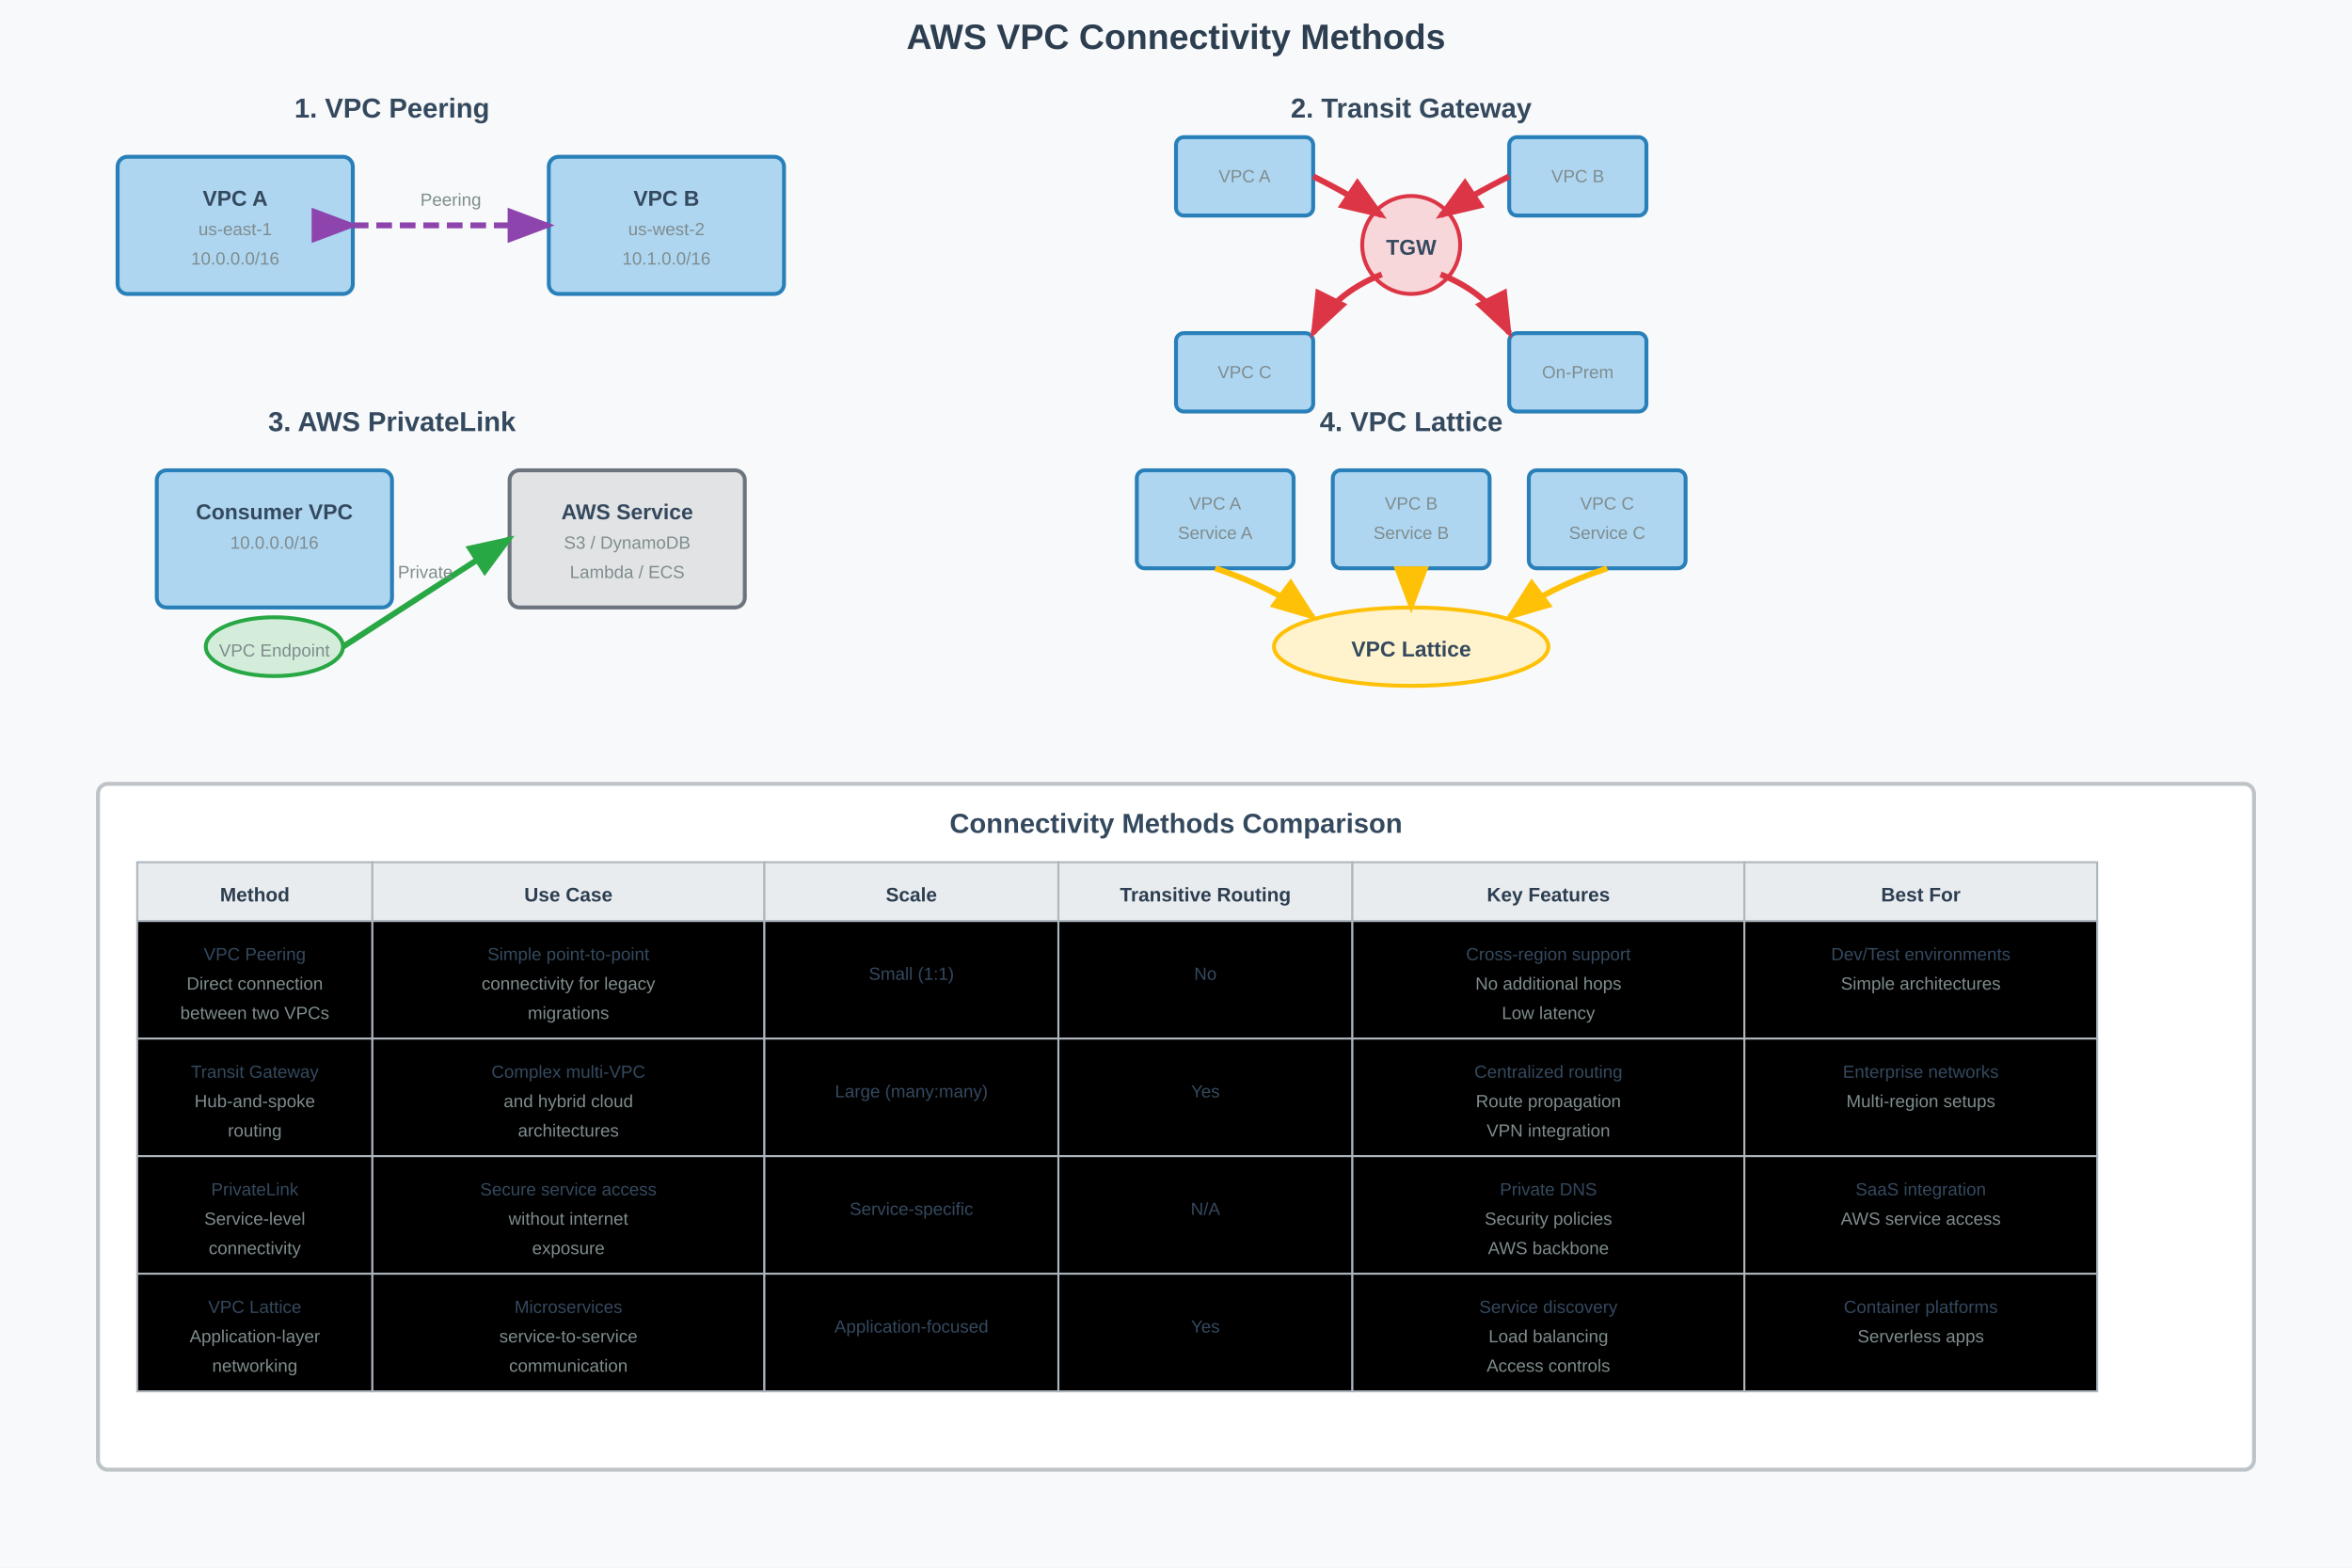
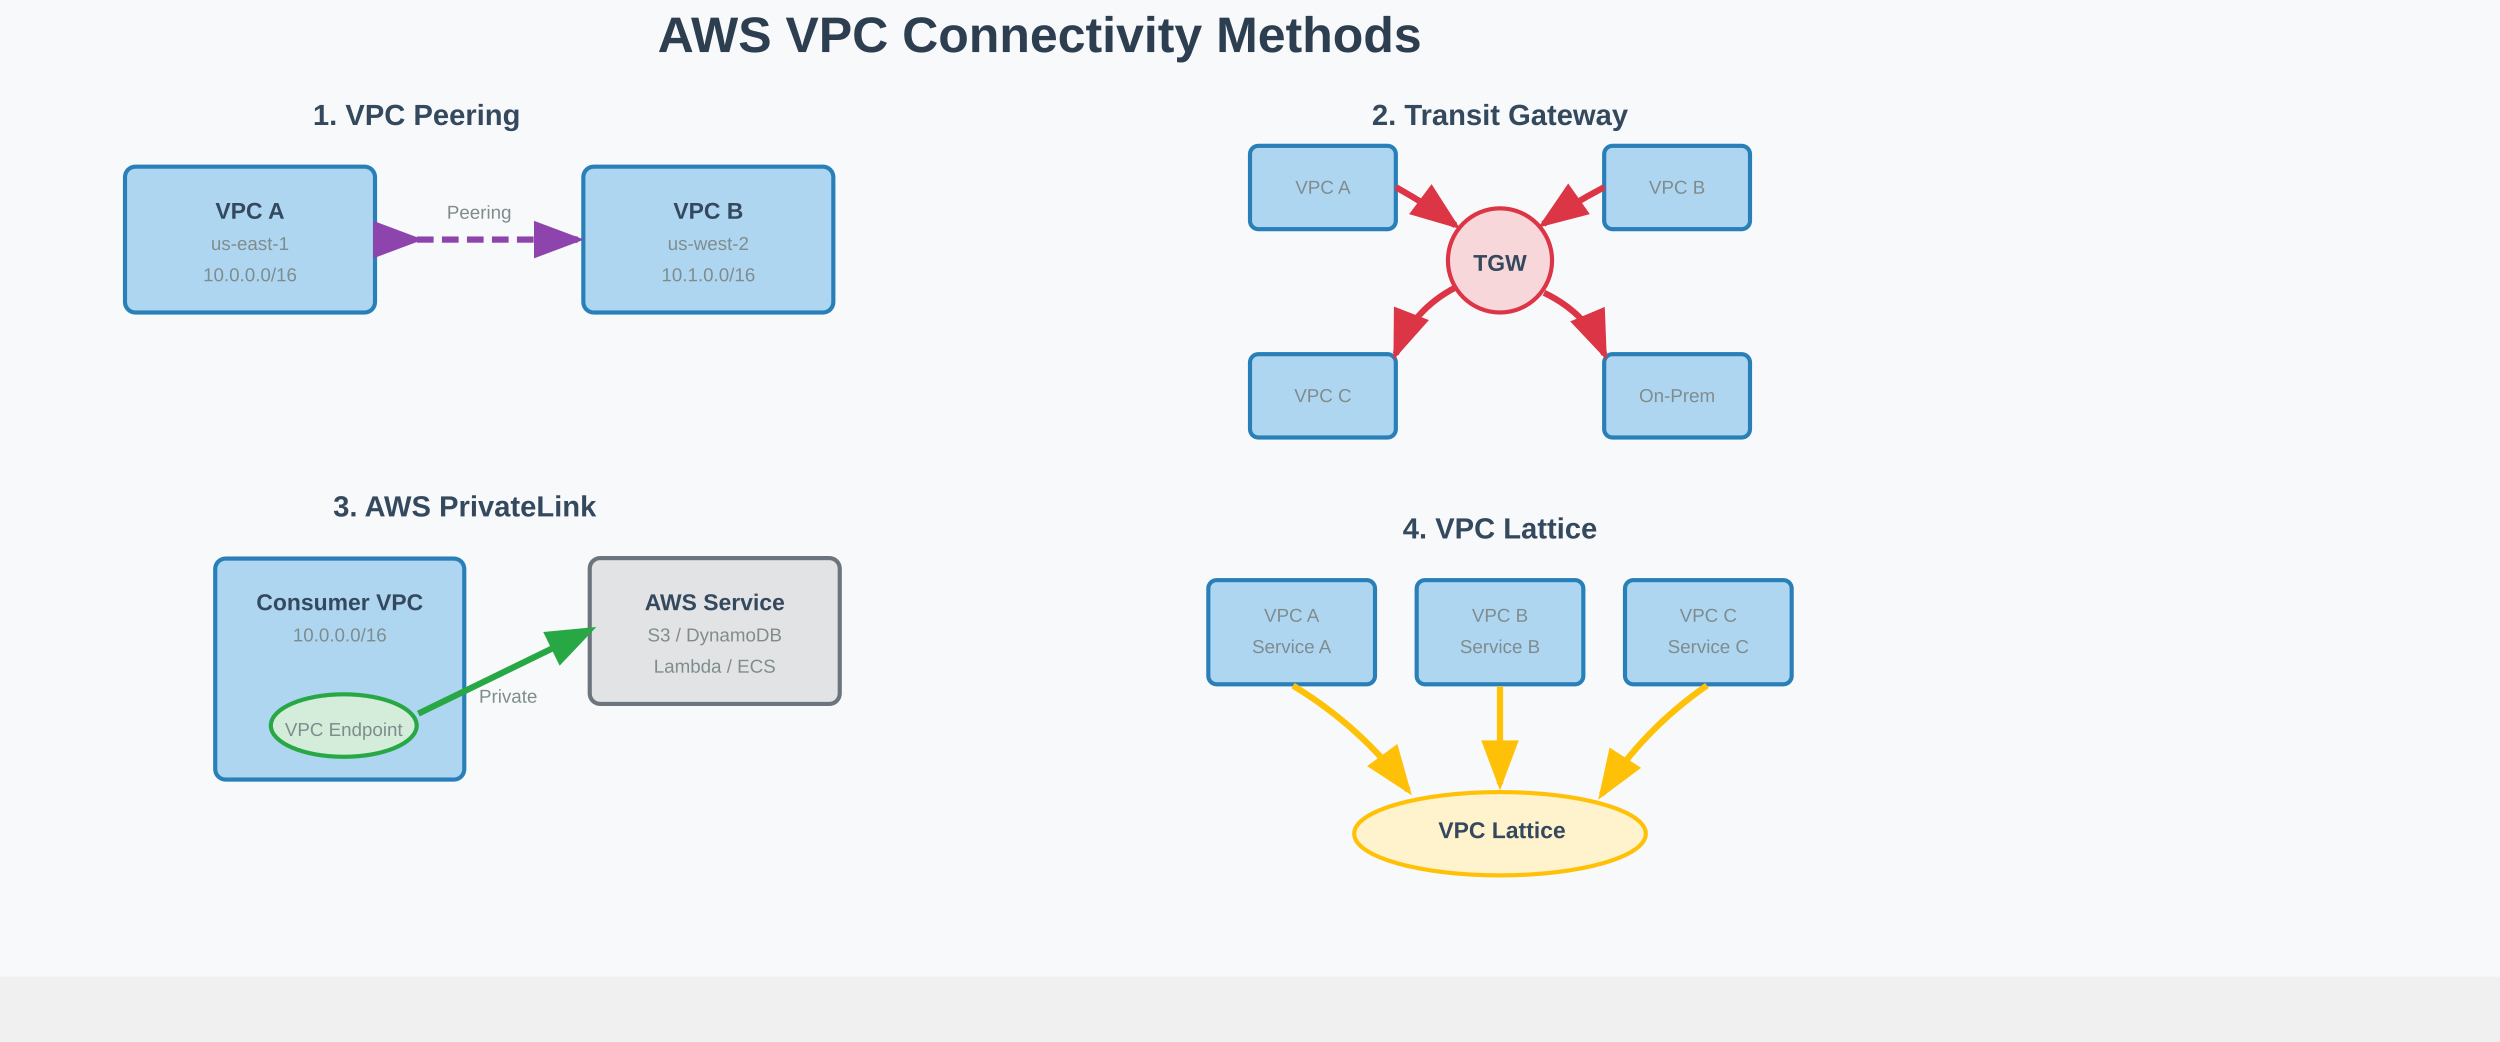
- <svg xmlns="http://www.w3.org/2000/svg" viewBox="0 0 1200 800" width="1200" height="800">
-   <defs>
-     <style>
+ <svg xmlns="http://www.w3.org/2000/svg" viewBox="0 0 1200 500" width="1200" height="500" version="1.1" id="svg96">
+   <defs id="defs4">
+     <style id="style1">
      .title { font-family: Arial, sans-serif; font-size: 18px; font-weight: bold; text-anchor: middle; fill: #2c3e50; }
      .subtitle { font-family: Arial, sans-serif; font-size: 14px; font-weight: bold; text-anchor: middle; fill: #34495e; }
      .label { font-family: Arial, sans-serif; font-size: 11px; font-weight: bold; text-anchor: middle; fill: #34495e; }
      .small-label { font-family: Arial, sans-serif; font-size: 9px; text-anchor: middle; fill: #7f8c8d; }
      .table-header { font-family: Arial, sans-serif; font-size: 10px; font-weight: bold; text-anchor: middle; fill: #2c3e50; }
      .table-cell { font-family: Arial, sans-serif; font-size: 9px; text-anchor: middle; fill: #34495e; }
      .vpc { fill: #aed6f1; stroke: #2980b9; stroke-width: 2; }
      .transit-gw { fill: #f8d7da; stroke: #dc3545; stroke-width: 2; }
      .privatelink { fill: #d4edda; stroke: #28a745; stroke-width: 2; }
      .lattice { fill: #fff3cd; stroke: #ffc107; stroke-width: 2; }
      .service { fill: #e2e3e5; stroke: #6c757d; stroke-width: 2; }
      .peering { stroke: #8e44ad; stroke-width: 3; stroke-dasharray: 8,4; fill: none; }
      .transit { stroke: #dc3545; stroke-width: 3; fill: none; }
      .privatelink-line { stroke: #28a745; stroke-width: 3; fill: none; }
      .lattice-line { stroke: #ffc107; stroke-width: 3; fill: none; }
    </style>
-     <marker id="arrow-purple" markerWidth="8" markerHeight="6" refX="7" refY="3" orient="auto">
-       <polygon points="0 0, 8 3, 0 6" fill="#8e44ad" />
+     <marker id="arrow-purple" markerWidth="8" markerHeight="6" refX="7" refY="3" orient="auto" viewBox="0 0 8 6" preserveAspectRatio="xMidYMid">
+       <polygon points="0,0 8,3 0,6 " fill="#8e44ad" id="polygon1" />
    </marker>
    <marker id="arrow-red" markerWidth="8" markerHeight="6" refX="7" refY="3" orient="auto">
-       <polygon points="0 0, 8 3, 0 6" fill="#dc3545" />
+       <polygon points="0,0 8,3 0,6 " fill="#dc3545" id="polygon2" />
    </marker>
    <marker id="arrow-green" markerWidth="8" markerHeight="6" refX="7" refY="3" orient="auto">
-       <polygon points="0 0, 8 3, 0 6" fill="#28a745" />
+       <polygon points="0,0 8,3 0,6 " fill="#28a745" id="polygon3" />
    </marker>
    <marker id="arrow-yellow" markerWidth="8" markerHeight="6" refX="7" refY="3" orient="auto">
-       <polygon points="0 0, 8 3, 0 6" fill="#ffc107" />
+       <polygon points="0,0 8,3 0,6 " fill="#ffc107" id="polygon4" />
    </marker>
  </defs>
-   <rect x="0" y="0" width="1200" height="800" fill="#f8f9fa" />
-   <text x="600" y="25" class="title">AWS VPC Connectivity Methods</text>
-   <text x="200" y="60" class="subtitle">1. VPC Peering</text>
-   <rect x="60" y="80" width="120" height="70" class="vpc" rx="5" />
-   <text x="120" y="105" class="label">VPC A</text>
-   <text x="120" y="120" class="small-label">us-east-1</text>
-   <text x="120" y="135" class="small-label">10.0.0.0/16</text>
-   <rect x="280" y="80" width="120" height="70" class="vpc" rx="5" />
-   <text x="340" y="105" class="label">VPC B</text>
-   <text x="340" y="120" class="small-label">us-west-2</text>
-   <text x="340" y="135" class="small-label">10.1.0.0/16</text>
-   <line x1="180" y1="115" x2="280" y2="115" class="peering" marker-end="url(#arrow-purple)" marker-start="url(#arrow-purple)" />
-   <text x="230" y="105" class="small-label">Peering</text>
-   <text x="720" y="60" class="subtitle">2. Transit Gateway</text>
-   <circle cx="720" cy="125" r="25" class="transit-gw" />
-   <text x="720" y="130" class="label">TGW</text>
-   <rect x="600" y="70" width="70" height="40" class="vpc" rx="4" />
-   <text x="635" y="93" class="small-label">VPC A</text>
-   <rect x="770" y="70" width="70" height="40" class="vpc" rx="4" />
-   <text x="805" y="93" class="small-label">VPC B</text>
-   <rect x="600" y="170" width="70" height="40" class="vpc" rx="4" />
-   <text x="635" y="193" class="small-label">VPC C</text>
-   <rect x="770" y="170" width="70" height="40" class="vpc" rx="4" />
-   <text x="805" y="193" class="small-label">On-Prem</text>
-   <path d="M 670 90 Q 690 100 705 110" class="transit" marker-end="url(#arrow-red)" />
-   <path d="M 770 90 Q 750 100 735 110" class="transit" marker-end="url(#arrow-red)" />
-   <path d="M 705 140 Q 680 150 670 170" class="transit" marker-end="url(#arrow-red)" />
-   <path d="M 735 140 Q 760 150 770 170" class="transit" marker-end="url(#arrow-red)" />
-   <text x="200" y="220" class="subtitle">3. AWS PrivateLink</text>
-   <rect x="80" y="240" width="120" height="70" class="vpc" rx="5" />
-   <text x="140" y="265" class="label">Consumer VPC</text>
-   <text x="140" y="280" class="small-label">10.0.0.0/16</text>
-   <ellipse cx="140" cy="330" rx="35" ry="15" class="privatelink" />
-   <text x="140" y="335" class="small-label">VPC Endpoint</text>
-   <rect x="260" y="240" width="120" height="70" class="service" rx="5" />
-   <text x="320" y="265" class="label">AWS Service</text>
-   <text x="320" y="280" class="small-label">S3 / DynamoDB</text>
-   <text x="320" y="295" class="small-label">Lambda / ECS</text>
-   <line x1="175" y1="330" x2="260" y2="275" class="privatelink-line" marker-end="url(#arrow-green)" />
-   <text x="217" y="295" class="small-label">Private</text>
-   <text x="720" y="220" class="subtitle">4. VPC Lattice</text>
-   <rect x="580" y="240" width="80" height="50" class="vpc" rx="4" />
-   <text x="620" y="260" class="small-label">VPC A</text>
-   <text x="620" y="275" class="small-label">Service A</text>
-   <rect x="680" y="240" width="80" height="50" class="vpc" rx="4" />
-   <text x="720" y="260" class="small-label">VPC B</text>
-   <text x="720" y="275" class="small-label">Service B</text>
-   <rect x="780" y="240" width="80" height="50" class="vpc" rx="4" />
-   <text x="820" y="260" class="small-label">VPC C</text>
-   <text x="820" y="275" class="small-label">Service C</text>
-   <ellipse cx="720" cy="330" rx="70" ry="20" class="lattice" />
-   <text x="720" y="335" class="label">VPC Lattice</text>
-   <path d="M 620 290 Q 650 300 670 315" class="lattice-line" marker-end="url(#arrow-yellow)" />
-   <path d="M 720 290 Q 720 300 720 310" class="lattice-line" marker-end="url(#arrow-yellow)" />
-   <path d="M 820 290 Q 790 300 770 315" class="lattice-line" marker-end="url(#arrow-yellow)" />
-   <rect x="50" y="400" width="1100" height="350" fill="white" stroke="#bdc3c7" stroke-width="2" rx="5" />
-   <text x="600" y="425" class="subtitle">Connectivity Methods Comparison</text>
-   <rect x="70" y="440" width="120" height="30" fill="#e9ecef" stroke="#adb5bd" />
-   <text x="130" y="460" class="table-header">Method</text>
-   <rect x="190" y="440" width="200" height="30" fill="#e9ecef" stroke="#adb5bd" />
-   <text x="290" y="460" class="table-header">Use Case</text>
-   <rect x="390" y="440" width="150" height="30" fill="#e9ecef" stroke="#adb5bd" />
-   <text x="465" y="460" class="table-header">Scale</text>
-   <rect x="540" y="440" width="150" height="30" fill="#e9ecef" stroke="#adb5bd" />
-   <text x="615" y="460" class="table-header">Transitive Routing</text>
-   <rect x="690" y="440" width="200" height="30" fill="#e9ecef" stroke="#adb5bd" />
-   <text x="790" y="460" class="table-header">Key Features</text>
-   <rect x="890" y="440" width="180" height="30" fill="#e9ecef" stroke="#adb5bd" />
-   <text x="980" y="460" class="table-header">Best For</text>
-   <rect x="70" y="470" width="120" height="60" stroke="#adb5bd" />
-   <text x="130" y="490" class="table-cell">VPC Peering</text>
-   <text x="130" y="505" class="small-label">Direct connection</text>
-   <text x="130" y="520" class="small-label">between two VPCs</text>
-   <rect x="190" y="470" width="200" height="60" stroke="#adb5bd" />
-   <text x="290" y="490" class="table-cell">Simple point-to-point</text>
-   <text x="290" y="505" class="small-label">connectivity for legacy</text>
-   <text x="290" y="520" class="small-label">migrations</text>
-   <rect x="390" y="470" width="150" height="60" stroke="#adb5bd" />
-   <text x="465" y="500" class="table-cell">Small (1:1)</text>
-   <rect x="540" y="470" width="150" height="60" stroke="#adb5bd" />
-   <text x="615" y="500" class="table-cell">No</text>
-   <rect x="690" y="470" width="200" height="60" stroke="#adb5bd" />
-   <text x="790" y="490" class="table-cell">Cross-region support</text>
-   <text x="790" y="505" class="small-label">No additional hops</text>
-   <text x="790" y="520" class="small-label">Low latency</text>
-   <rect x="890" y="470" width="180" height="60" stroke="#adb5bd" />
-   <text x="980" y="490" class="table-cell">Dev/Test environments</text>
-   <text x="980" y="505" class="small-label">Simple architectures</text>
-   <rect x="70" y="530" width="120" height="60" stroke="#adb5bd" />
-   <text x="130" y="550" class="table-cell">Transit Gateway</text>
-   <text x="130" y="565" class="small-label">Hub-and-spoke</text>
-   <text x="130" y="580" class="small-label">routing</text>
-   <rect x="190" y="530" width="200" height="60" stroke="#adb5bd" />
-   <text x="290" y="550" class="table-cell">Complex multi-VPC</text>
-   <text x="290" y="565" class="small-label">and hybrid cloud</text>
-   <text x="290" y="580" class="small-label">architectures</text>
-   <rect x="390" y="530" width="150" height="60" stroke="#adb5bd" />
-   <text x="465" y="560" class="table-cell">Large (many:many)</text>
-   <rect x="540" y="530" width="150" height="60" stroke="#adb5bd" />
-   <text x="615" y="560" class="table-cell">Yes</text>
-   <rect x="690" y="530" width="200" height="60" stroke="#adb5bd" />
-   <text x="790" y="550" class="table-cell">Centralized routing</text>
-   <text x="790" y="565" class="small-label">Route propagation</text>
-   <text x="790" y="580" class="small-label">VPN integration</text>
-   <rect x="890" y="530" width="180" height="60" stroke="#adb5bd" />
-   <text x="980" y="550" class="table-cell">Enterprise networks</text>
-   <text x="980" y="565" class="small-label">Multi-region setups</text>
-   <rect x="70" y="590" width="120" height="60" stroke="#adb5bd" />
-   <text x="130" y="610" class="table-cell">PrivateLink</text>
-   <text x="130" y="625" class="small-label">Service-level</text>
-   <text x="130" y="640" class="small-label">connectivity</text>
-   <rect x="190" y="590" width="200" height="60" stroke="#adb5bd" />
-   <text x="290" y="610" class="table-cell">Secure service access</text>
-   <text x="290" y="625" class="small-label">without internet</text>
-   <text x="290" y="640" class="small-label">exposure</text>
-   <rect x="390" y="590" width="150" height="60" stroke="#adb5bd" />
-   <text x="465" y="620" class="table-cell">Service-specific</text>
-   <rect x="540" y="590" width="150" height="60" stroke="#adb5bd" />
-   <text x="615" y="620" class="table-cell">N/A</text>
-   <rect x="690" y="590" width="200" height="60" stroke="#adb5bd" />
-   <text x="790" y="610" class="table-cell">Private DNS</text>
-   <text x="790" y="625" class="small-label">Security policies</text>
-   <text x="790" y="640" class="small-label">AWS backbone</text>
-   <rect x="890" y="590" width="180" height="60" stroke="#adb5bd" />
-   <text x="980" y="610" class="table-cell">SaaS integration</text>
-   <text x="980" y="625" class="small-label">AWS service access</text>
-   <rect x="70" y="650" width="120" height="60" stroke="#adb5bd" />
-   <text x="130" y="670" class="table-cell">VPC Lattice</text>
-   <text x="130" y="685" class="small-label">Application-layer</text>
-   <text x="130" y="700" class="small-label">networking</text>
-   <rect x="190" y="650" width="200" height="60" stroke="#adb5bd" />
-   <text x="290" y="670" class="table-cell">Microservices</text>
-   <text x="290" y="685" class="small-label">service-to-service</text>
-   <text x="290" y="700" class="small-label">communication</text>
-   <rect x="390" y="650" width="150" height="60" stroke="#adb5bd" />
-   <text x="465" y="680" class="table-cell">Application-focused</text>
-   <rect x="540" y="650" width="150" height="60" stroke="#adb5bd" />
-   <text x="615" y="680" class="table-cell">Yes</text>
-   <rect x="690" y="650" width="200" height="60" stroke="#adb5bd" />
-   <text x="790" y="670" class="table-cell">Service discovery</text>
-   <text x="790" y="685" class="small-label">Load balancing</text>
-   <text x="790" y="700" class="small-label">Access controls</text>
-   <rect x="890" y="650" width="180" height="60" stroke="#adb5bd" />
-   <text x="980" y="670" class="table-cell">Container platforms</text>
-   <text x="980" y="685" class="small-label">Serverless apps</text>
+   <rect x="0" y="0" width="1200" height="468.744" fill="#f8f9fa" id="rect4" style="stroke-width:0.765" />
+   <text x="499.038" y="25" class="title" id="text4" style="font-size:24px">AWS VPC Connectivity Methods</text>
+   <text x="200" y="60" class="subtitle" id="text5">1. VPC Peering</text>
+   <rect x="60" y="80" width="120" height="70" class="vpc" rx="5" id="rect5" />
+   <text x="120" y="105" class="label" id="text6">VPC A</text>
+   <text x="120" y="120" class="small-label" id="text7">us-east-1</text>
+   <text x="120" y="135" class="small-label" id="text8">10.0.0.0/16</text>
+   <rect x="280" y="80" width="120" height="70" class="vpc" rx="5" id="rect8" />
+   <text x="340" y="105" class="label" id="text9">VPC B</text>
+   <text x="340" y="120" class="small-label" id="text10">us-west-2</text>
+   <text x="340" y="135" class="small-label" id="text11">10.1.0.0/16</text>
+   <line x1="200.13" y1="115" x2="277.319" y2="115" class="peering" marker-end="url(#arrow-purple)" marker-start="url(#arrow-purple)" id="line11" style="marker-start:url(#arrow-purple)" />
+   <text x="230" y="105" class="small-label" id="text12">Peering</text>
+   <text x="720" y="60" class="subtitle" id="text13">2. Transit Gateway</text>
+   <circle cx="720" cy="125" r="25" class="transit-gw" id="circle13" />
+   <text x="720" y="130" class="label" id="text14">TGW</text>
+   <rect x="600" y="70" width="70" height="40" class="vpc" rx="4" id="rect14" />
+   <text x="635" y="93" class="small-label" id="text15">VPC A</text>
+   <rect x="770" y="70" width="70" height="40" class="vpc" rx="4" id="rect15" />
+   <text x="805" y="93" class="small-label" id="text16">VPC B</text>
+   <rect x="600" y="170" width="70" height="40" class="vpc" rx="4" id="rect16" />
+   <text x="635" y="193" class="small-label" id="text17">VPC C</text>
+   <rect x="770" y="170" width="70" height="40" class="vpc" rx="4" id="rect17" />
+   <text x="805" y="193" class="small-label" id="text18">On-Prem</text>
+   <path d="m 669.953,89.811 q 16.358,9.183 28.627,18.365" class="transit" marker-end="url(#arrow-red)" id="path18" />
+   <path d="m 770.073,89.809 q -16.756,8.85 -29.323,17.7" class="transit" marker-end="url(#arrow-red)" id="path19" />
+   <path d="m 698.819,137.877 q -20.638,10.705 -28.893,32.115" class="transit" marker-end="url(#arrow-red)" id="path20" />
+   <path d="m 741.129,140.547 q 20.711,9.868 28.996,29.604" class="transit" marker-end="url(#arrow-red)" id="path21" />
+   <text x="223.077" y="247.885" class="subtitle" id="text21">3. AWS PrivateLink</text>
+   <rect x="103.306" y="268.113" width="119.543" height="106.081" class="vpc" rx="4.981" id="rect21" />
+   <text x="163.077" y="292.885" class="label" id="text22">Consumer VPC</text>
+   <text x="163.077" y="307.885" class="small-label" id="text23">10.0.0.0/16</text>
+   <ellipse cx="165" cy="348.269" rx="35" ry="15" class="privatelink" id="ellipse23" />
+   <text x="165" y="353.269" class="small-label" id="text24">VPC Endpoint</text>
+   <rect x="283.077" y="267.885" width="120" height="70" class="service" rx="5" id="rect24" />
+   <text x="343.077" y="292.885" class="label" id="text25">AWS Service</text>
+   <text x="343.077" y="307.885" class="small-label" id="text26">S3 / DynamoDB</text>
+   <text x="343.077" y="322.885" class="small-label" id="text27">Lambda / ECS</text>
+   <line x1="200.806" y1="342.535" x2="283.558" y2="302.246" class="privatelink-line" marker-end="url(#arrow-green)" id="line27" />
+   <text x="243.923" y="337.308" class="small-label" id="text28">Private</text>
+   <text x="720" y="258.462" class="subtitle" id="text29">4. VPC Lattice</text>
+   <rect x="580" y="278.462" width="80" height="50" class="vpc" rx="4" id="rect29" />
+   <text x="620" y="298.462" class="small-label" id="text30">VPC A</text>
+   <text x="620" y="313.462" class="small-label" id="text31">Service A</text>
+   <rect x="680" y="278.462" width="80" height="50" class="vpc" rx="4" id="rect31" />
+   <text x="720" y="298.462" class="small-label" id="text32">VPC B</text>
+   <text x="720" y="313.462" class="small-label" id="text33">Service B</text>
+   <rect x="780" y="278.462" width="80" height="50" class="vpc" rx="4" id="rect33" />
+   <text x="820" y="298.462" class="small-label" id="text34">VPC C</text>
+   <text x="820" y="313.462" class="small-label" id="text35">Service C</text>
+   <ellipse cx="720" cy="400.192" rx="70" ry="20" class="lattice" id="ellipse35" />
+   <text x="720.962" y="402.308" class="label" id="text36">VPC Lattice</text>
+   <path d="m 620.636,329.108 q 33.154,20.1 55.256,50.249" class="lattice-line" marker-end="url(#arrow-yellow)" id="path36" />
+   <path d="m 720,329.583 q 0,23.397 0,46.795" class="lattice-line" marker-end="url(#arrow-yellow)" id="path37" />
+   <path d="m 819.32,329.052 q -30.326,20.916 -50.544,52.291" class="lattice-line" marker-end="url(#arrow-yellow)" id="path38" />
</svg>
